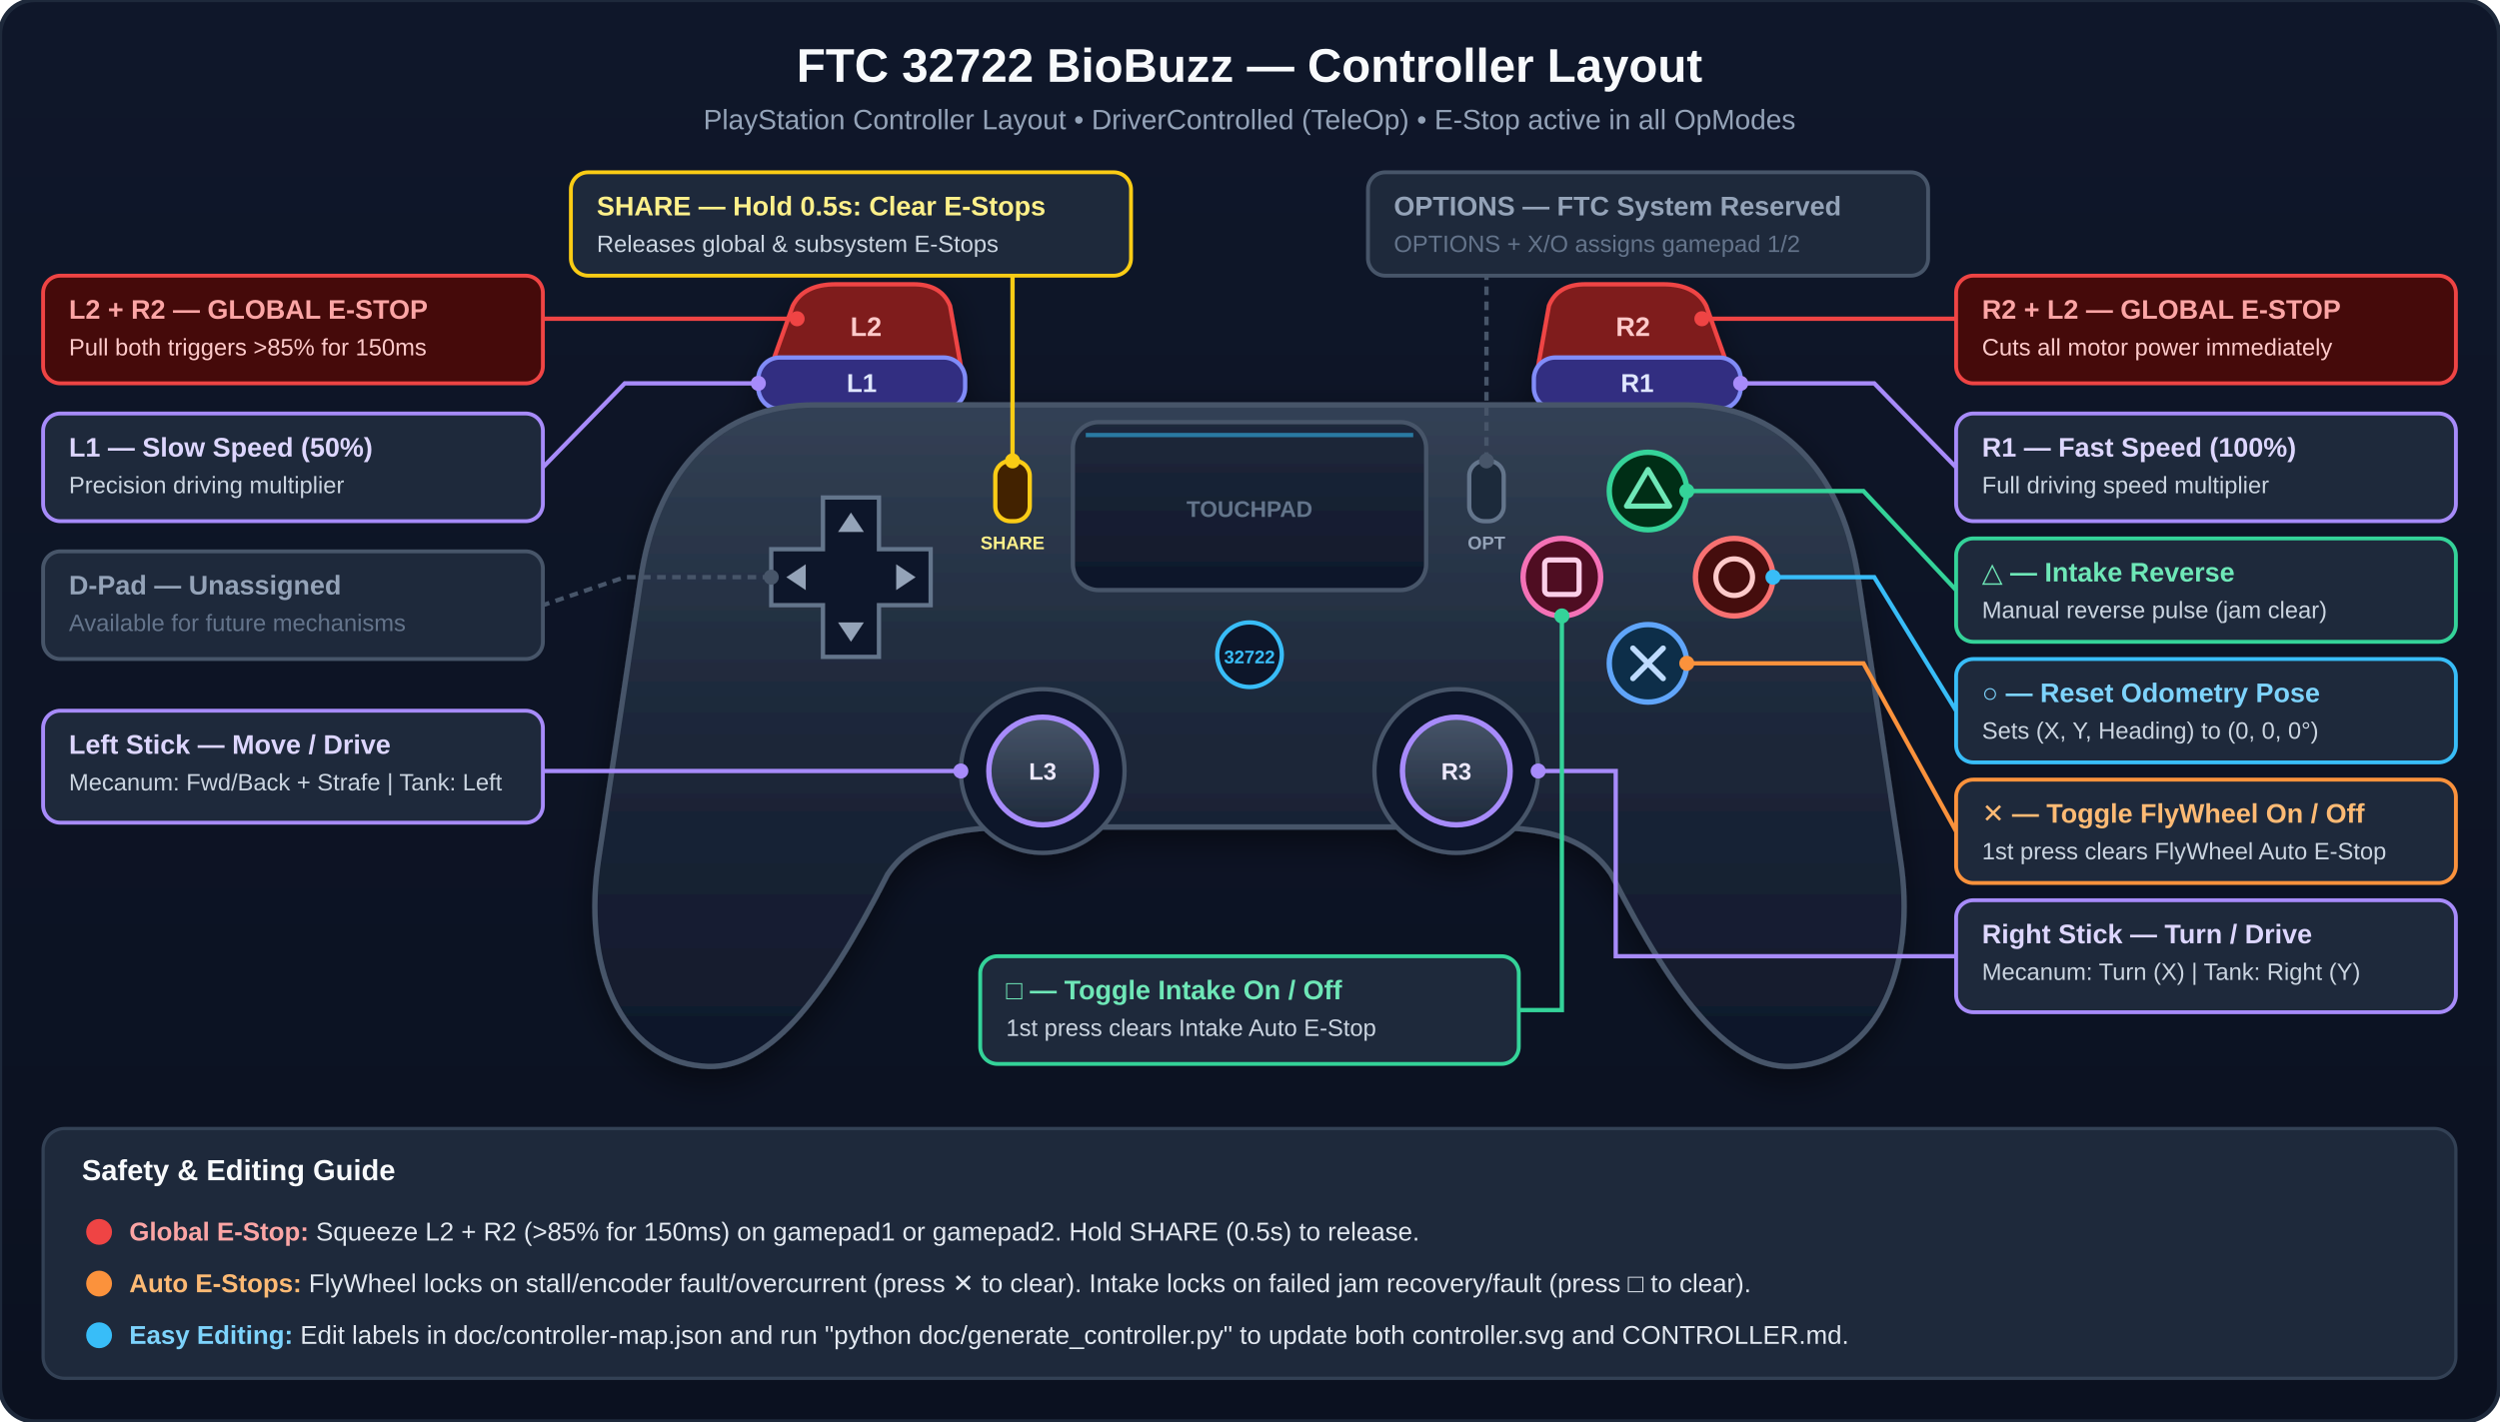
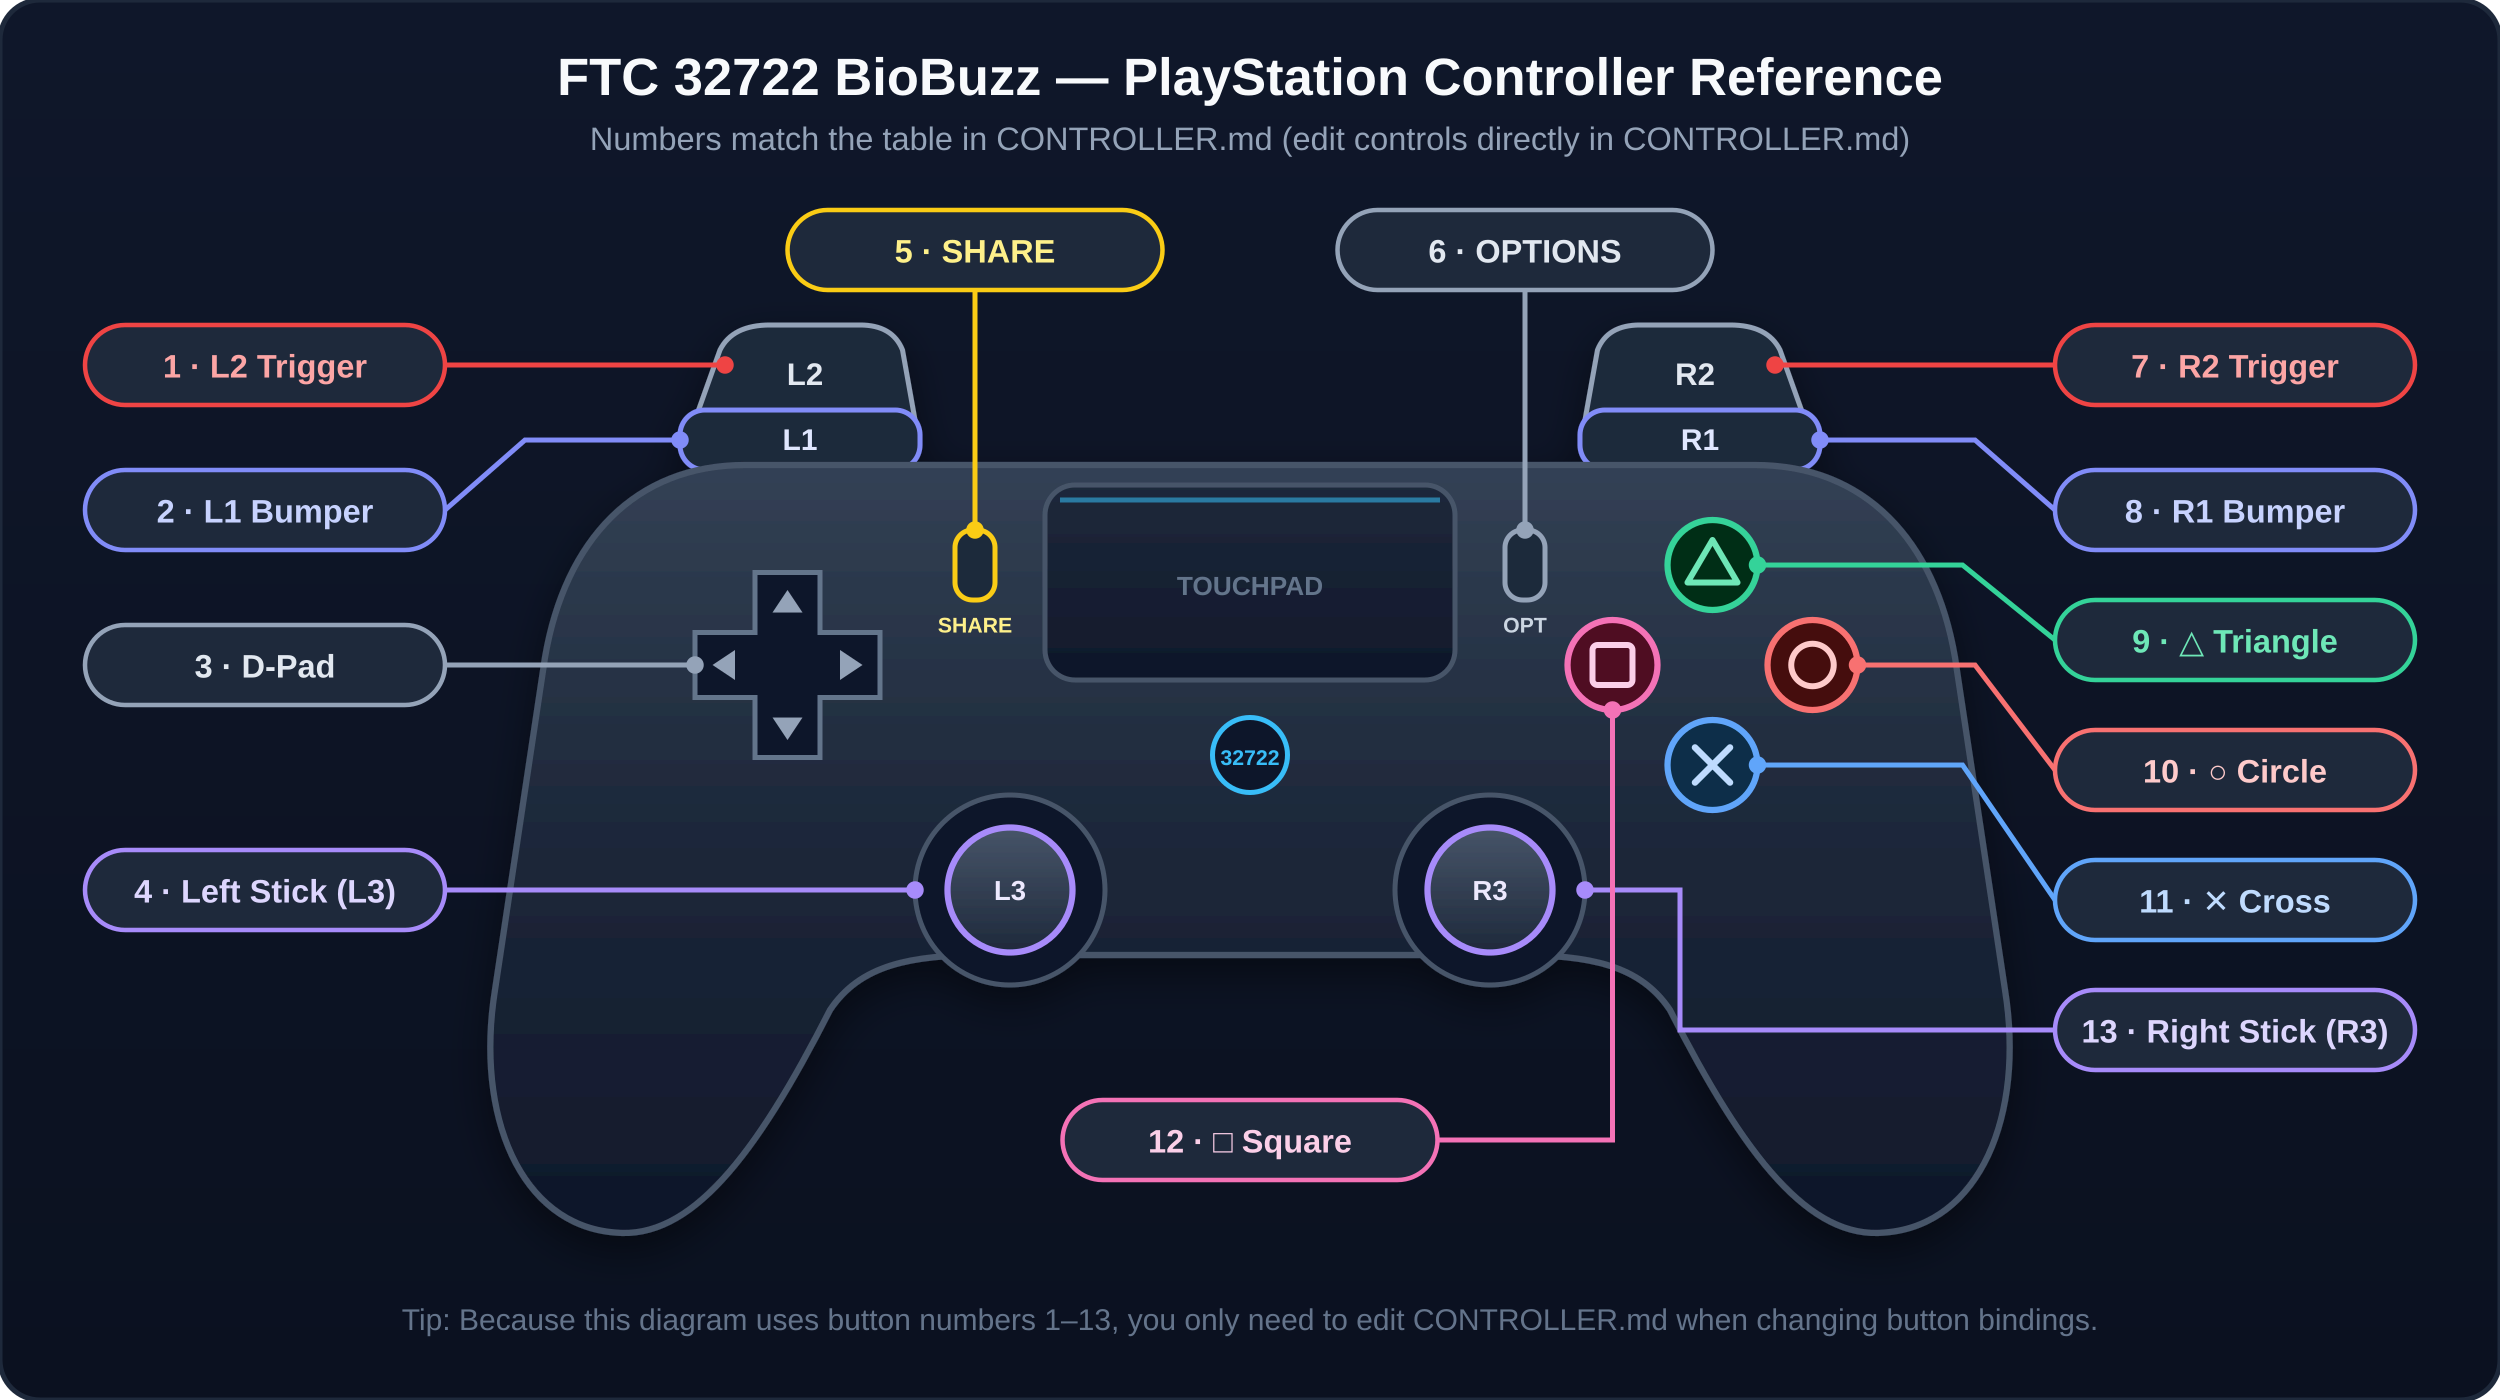
- <svg xmlns="http://www.w3.org/2000/svg" viewBox="0 0 1160 660" width="1160" height="660" font-family="Segoe UI, Arial, sans-serif">
+ <svg xmlns="http://www.w3.org/2000/svg" viewBox="0 0 1000 560" width="1000" height="560" font-family="Segoe UI, Arial, sans-serif">
  <defs>
    <linearGradient id="bgGrad" x1="0" y1="0" x2="0" y2="1">
      <stop offset="0%" stop-color="#0F172A" />
      <stop offset="100%" stop-color="#0B1120" />
    </linearGradient>
    <linearGradient id="bodyGrad" x1="0" y1="0" x2="0" y2="1">
      <stop offset="0%" stop-color="#334155" />
      <stop offset="45%" stop-color="#1E293B" />
      <stop offset="100%" stop-color="#0F172A" />
    </linearGradient>
    <linearGradient id="touchGrad" x1="0" y1="0" x2="0" y2="1">
      <stop offset="0%" stop-color="#1E293B" />
      <stop offset="100%" stop-color="#0F172A" />
    </linearGradient>
    <linearGradient id="stickGrad" x1="0" y1="0" x2="0" y2="1">
      <stop offset="0%" stop-color="#475569" />
      <stop offset="100%" stop-color="#1E293B" />
    </linearGradient>
    <filter id="shadow" x="-10%" y="-10%" width="120%" height="120%">
      <feDropShadow dx="0" dy="6" stdDeviation="8" flood-color="#000000" flood-opacity="0.45" />
    </filter>
  </defs>
-   <rect x="0" y="0" width="1160" height="660" rx="16" fill="url(#bgGrad)" stroke="#1E293B" stroke-width="2" />
-   <text x="580" y="38" text-anchor="middle" fill="#F8FAFC" font-size="22" font-weight="700">FTC 32722 BioBuzz — Controller Layout</text>
-   <text x="580" y="60" text-anchor="middle" fill="#94A3B8" font-size="13">PlayStation Controller Layout • DriverControlled (TeleOp) • E-Stop active in all OpModes</text>
+   <rect x="0" y="0" width="1000" height="560" rx="16" fill="url(#bgGrad)" stroke="#1E293B" stroke-width="2" />
+   <text x="500" y="38" text-anchor="middle" fill="#F8FAFC" font-size="21" font-weight="700">FTC 32722 BioBuzz — PlayStation Controller Reference</text>
+   <text x="500" y="60" text-anchor="middle" fill="#94A3B8" font-size="13">Numbers match the table in CONTROLLER.md (edit controls directly in CONTROLLER.md)</text>
  <g id="playstation-controller" filter="url(#shadow)">
-     <path d="M 358 170 L 368 142 Q 373 132 388 132 L 424 132 Q 437 132 441 142 L 446 170 Z" fill="#7F1D1D" stroke="#EF4444" stroke-width="2" />
-     <text x="402" y="156" text-anchor="middle" fill="#FECACA" font-size="12.5" font-weight="700">L2</text>
-     <path d="M 714 170 L 719 142 Q 723 132 736 132 L 772 132 Q 787 132 792 142 L 802 170 Z" fill="#7F1D1D" stroke="#EF4444" stroke-width="2" />
-     <text x="758" y="156" text-anchor="middle" fill="#FECACA" font-size="12.5" font-weight="700">R2</text>
-     <rect x="352" y="166" width="96" height="24" rx="10" fill="#312E81" stroke="#818CF8" stroke-width="2" />
-     <text x="400" y="182" text-anchor="middle" fill="#E0E7FF" font-size="12" font-weight="700">L1</text>
-     <rect x="712" y="166" width="96" height="24" rx="10" fill="#312E81" stroke="#818CF8" stroke-width="2" />
-     <text x="760" y="182" text-anchor="middle" fill="#E0E7FF" font-size="12" font-weight="700">R1</text>
-     <path d="       M 378 188       C 334 188, 306 218, 298 265       L 278 398       C 270 448, 288 492, 326 495       C 356 498, 382 465, 412 406       C 424 388, 444 384, 474 384       L 686 384       C 716 384, 736 388, 748 406       C 778 465, 804 498, 834 495       C 872 492, 890 448, 882 398       L 862 265       C 854 218, 826 188, 782 188       Z" fill="url(#bodyGrad)" stroke="#475569" stroke-width="2.5" />
-     <rect x="498" y="196" width="164" height="78" rx="12" fill="url(#touchGrad)" stroke="#475569" stroke-width="2" />
-     <line x1="504" y1="202" x2="656" y2="202" stroke="#38BDF8" stroke-width="2" stroke-opacity="0.55" />
-     <text x="580" y="240" text-anchor="middle" fill="#64748B" font-size="10.5" font-weight="600">TOUCHPAD</text>
-     <rect x="462" y="214" width="16" height="28" rx="7" fill="#422006" stroke="#FACC15" stroke-width="2" />
-     <text x="470" y="255" text-anchor="middle" fill="#FEF08A" font-size="8.5" font-weight="700">SHARE</text>
-     <rect x="682" y="214" width="16" height="28" rx="7" fill="#1E293B" stroke="#64748B" stroke-width="2" />
-     <text x="690" y="255" text-anchor="middle" fill="#94A3B8" font-size="8.5" font-weight="700">OPT</text>
-     <circle cx="580" cy="304" r="15" fill="#0F172A" stroke="#38BDF8" stroke-width="2" />
-     <text x="580" y="308" text-anchor="middle" fill="#38BDF8" font-size="8.5" font-weight="700">32722</text>
-     <g transform="translate(395, 268)">
+     <path d="M 278 168 L 288 140 Q 293 130 308 130 L 344 130 Q 357 130 361 140 L 366 168 Z" fill="#1E293B" stroke="#94A3B8" stroke-width="2" />
+     <text x="322" y="154" text-anchor="middle" fill="#E2E8F0" font-size="12.5" font-weight="700">L2</text>
+     <path d="M 634 168 L 639 140 Q 643 130 656 130 L 692 130 Q 707 130 712 140 L 722 168 Z" fill="#1E293B" stroke="#94A3B8" stroke-width="2" />
+     <text x="678" y="154" text-anchor="middle" fill="#E2E8F0" font-size="12.5" font-weight="700">R2</text>
+     <rect x="272" y="164" width="96" height="24" rx="10" fill="#1E293B" stroke="#818CF8" stroke-width="2" />
+     <text x="320" y="180" text-anchor="middle" fill="#E0E7FF" font-size="12" font-weight="700">L1</text>
+     <rect x="632" y="164" width="96" height="24" rx="10" fill="#1E293B" stroke="#818CF8" stroke-width="2" />
+     <text x="680" y="180" text-anchor="middle" fill="#E0E7FF" font-size="12" font-weight="700">R1</text>
+     <path d="       M 298 186       C 254 186, 226 216, 218 263       L 198 396       C 190 446, 208 490, 246 493       C 276 496, 302 463, 332 404       C 344 386, 364 382, 394 382       L 606 382       C 636 382, 656 386, 668 404       C 698 463, 724 496, 754 493       C 792 490, 810 446, 802 396       L 782 263       C 774 216, 746 186, 702 186       Z" fill="url(#bodyGrad)" stroke="#475569" stroke-width="2.5" />
+     <rect x="418" y="194" width="164" height="78" rx="12" fill="url(#touchGrad)" stroke="#475569" stroke-width="2" />
+     <line x1="424" y1="200" x2="576" y2="200" stroke="#38BDF8" stroke-width="2" stroke-opacity="0.55" />
+     <text x="500" y="238" text-anchor="middle" fill="#64748B" font-size="10.5" font-weight="600">TOUCHPAD</text>
+     <rect x="382" y="212" width="16" height="28" rx="7" fill="#1E293B" stroke="#FACC15" stroke-width="2" />
+     <text x="390" y="253" text-anchor="middle" fill="#FEF08A" font-size="8.5" font-weight="700">SHARE</text>
+     <rect x="602" y="212" width="16" height="28" rx="7" fill="#1E293B" stroke="#94A3B8" stroke-width="2" />
+     <text x="610" y="253" text-anchor="middle" fill="#CBD5E1" font-size="8.5" font-weight="700">OPT</text>
+     <circle cx="500" cy="302" r="15" fill="#0F172A" stroke="#38BDF8" stroke-width="2" />
+     <text x="500" y="306" text-anchor="middle" fill="#38BDF8" font-size="8.5" font-weight="700">32722</text>
+     <g transform="translate(315, 266)">
      <path d="M -13 -37 L 13 -37 L 13 -13 L 37 -13 L 37 13 L 13 13 L 13 37 L -13 37 L -13 13 L -37 13 L -37 -13 L -13 -13 Z" fill="#0F172A" stroke="#64748B" stroke-width="2" />
      <polygon points="0,-30 -6,-21 6,-21" fill="#94A3B8" />
      <polygon points="0,30 -6,21 6,21" fill="#94A3B8" />
      <polygon points="-30,0 -21,-6 -21,6" fill="#94A3B8" />
      <polygon points="30,0 21,-6 21,6" fill="#94A3B8" />
    </g>
-     <circle cx="765" cy="228" r="18" fill="#052E16" stroke="#34D399" stroke-width="2.5" />
-     <polygon points="765,218 775,235 755,235" fill="none" stroke="#6EE7B7" stroke-width="2.4" stroke-linejoin="round" />
-     <circle cx="725" cy="268" r="18" fill="#500724" stroke="#F472B6" stroke-width="2.5" />
-     <rect x="717" y="260" width="16" height="16" rx="2" fill="none" stroke="#FBCFE8" stroke-width="2.4" />
-     <circle cx="805" cy="268" r="18" fill="#450A0A" stroke="#F87171" stroke-width="2.5" />
-     <circle cx="805" cy="268" r="8.5" fill="none" stroke="#FECACA" stroke-width="2.4" />
-     <circle cx="765" cy="308" r="18" fill="#082F49" stroke="#60A5FA" stroke-width="2.5" />
-     <line x1="758" y1="301" x2="772" y2="315" stroke="#BFDBFE" stroke-width="2.6" stroke-linecap="round" />
-     <line x1="772" y1="301" x2="758" y2="315" stroke="#BFDBFE" stroke-width="2.6" stroke-linecap="round" />
-     <circle cx="484" cy="358" r="38" fill="#0F172A" stroke="#475569" stroke-width="2" />
-     <circle cx="484" cy="358" r="25" fill="url(#stickGrad)" stroke="#A78BFA" stroke-width="2.5" />
-     <text x="484" y="362" text-anchor="middle" fill="#EDE9FE" font-size="11" font-weight="700">L3</text>
-     <circle cx="676" cy="358" r="38" fill="#0F172A" stroke="#475569" stroke-width="2" />
-     <circle cx="676" cy="358" r="25" fill="url(#stickGrad)" stroke="#A78BFA" stroke-width="2.5" />
-     <text x="676" y="362" text-anchor="middle" fill="#EDE9FE" font-size="11" font-weight="700">R3</text>
+     <circle cx="685" cy="226" r="18" fill="#052E16" stroke="#34D399" stroke-width="2.5" />
+     <polygon points="685,216 695,233 675,233" fill="none" stroke="#6EE7B7" stroke-width="2.4" stroke-linejoin="round" />
+     <circle cx="645" cy="266" r="18" fill="#500724" stroke="#F472B6" stroke-width="2.5" />
+     <rect x="637" y="258" width="16" height="16" rx="2" fill="none" stroke="#FBCFE8" stroke-width="2.4" />
+     <circle cx="725" cy="266" r="18" fill="#450A0A" stroke="#F87171" stroke-width="2.5" />
+     <circle cx="725" cy="266" r="8.5" fill="none" stroke="#FECACA" stroke-width="2.4" />
+     <circle cx="685" cy="306" r="18" fill="#082F49" stroke="#60A5FA" stroke-width="2.5" />
+     <line x1="678" y1="299" x2="692" y2="313" stroke="#BFDBFE" stroke-width="2.6" stroke-linecap="round" />
+     <line x1="692" y1="299" x2="678" y2="313" stroke="#BFDBFE" stroke-width="2.6" stroke-linecap="round" />
+     <circle cx="404" cy="356" r="38" fill="#0F172A" stroke="#475569" stroke-width="2" />
+     <circle cx="404" cy="356" r="25" fill="url(#stickGrad)" stroke="#A78BFA" stroke-width="2.5" />
+     <text x="404" y="360" text-anchor="middle" fill="#EDE9FE" font-size="11" font-weight="700">L3</text>
+     <circle cx="596" cy="356" r="38" fill="#0F172A" stroke="#475569" stroke-width="2" />
+     <circle cx="596" cy="356" r="25" fill="url(#stickGrad)" stroke="#A78BFA" stroke-width="2.5" />
+     <text x="596" y="360" text-anchor="middle" fill="#EDE9FE" font-size="11" font-weight="700">R3</text>
  </g>
-   <g id="callout-SHARE">
-     <polyline points="470,214 470,128" fill="none" stroke="#FACC15" stroke-width="2" />
-     <circle cx="470" cy="214" r="3.5" fill="#FACC15" />
-     <rect x="265" y="80" width="260" height="48" rx="8" fill="#1E293B" stroke="#FACC15" stroke-width="1.8" />
-     <text x="277" y="100" fill="#FEF08A" font-size="12.5" font-weight="700">SHARE — Hold 0.5s: Clear E-Stops</text>
-     <text x="277" y="117" fill="#CBD5E1" font-size="11">Releases global &amp; subsystem E-Stops</text>
-   </g>
-   <g id="callout-OPTIONS">
-     <polyline points="690,214 690,128" fill="none" stroke="#475569" stroke-width="2" stroke-dasharray="4 3" />
-     <circle cx="690" cy="214" r="3.5" fill="#475569" />
-     <rect x="635" y="80" width="260" height="48" rx="8" fill="#1E293B" stroke="#475569" stroke-width="1.8" />
-     <text x="647" y="100" fill="#94A3B8" font-size="12.5" font-weight="700">OPTIONS — FTC System Reserved</text>
-     <text x="647" y="117" fill="#64748B" font-size="11">OPTIONS + X/O assigns gamepad 1/2</text>
-   </g>
-   <g id="callout-L2">
-     <polyline points="370,148 252,148" fill="none" stroke="#EF4444" stroke-width="2" />
-     <circle cx="370" cy="148" r="3.5" fill="#EF4444" />
-     <rect x="20" y="128" width="232" height="50" rx="8" fill="#450A0A" stroke="#EF4444" stroke-width="1.8" />
-     <text x="32" y="148" fill="#FCA5A5" font-size="12.5" font-weight="700">L2 + R2 — GLOBAL E-STOP</text>
-     <text x="32" y="165" fill="#FECACA" font-size="11">Pull both triggers &gt;85% for 150ms</text>
-   </g>
-   <g id="callout-L1">
-     <polyline points="352,178 290,178 252,217" fill="none" stroke="#A78BFA" stroke-width="2" />
-     <circle cx="352" cy="178" r="3.5" fill="#A78BFA" />
-     <rect x="20" y="192" width="232" height="50" rx="8" fill="#1E293B" stroke="#A78BFA" stroke-width="1.8" />
-     <text x="32" y="212" fill="#DDD6FE" font-size="12.5" font-weight="700">L1 — Slow Speed (50%)</text>
-     <text x="32" y="229" fill="#CBD5E1" font-size="11">Precision driving multiplier</text>
-   </g>
-   <g id="callout-DPAD">
-     <polyline points="358,268 290,268 252,281" fill="none" stroke="#475569" stroke-width="2" stroke-dasharray="4 3" />
-     <circle cx="358" cy="268" r="3.5" fill="#475569" />
-     <rect x="20" y="256" width="232" height="50" rx="8" fill="#1E293B" stroke="#475569" stroke-width="1.8" />
-     <text x="32" y="276" fill="#94A3B8" font-size="12.5" font-weight="700">D-Pad — Unassigned</text>
-     <text x="32" y="293" fill="#64748B" font-size="11">Available for future mechanisms</text>
-   </g>
-   <g id="callout-LEFT_STICK">
-     <polyline points="446,358 252,358" fill="none" stroke="#A78BFA" stroke-width="2" />
-     <circle cx="446" cy="358" r="3.5" fill="#A78BFA" />
-     <rect x="20" y="330" width="232" height="52" rx="8" fill="#1E293B" stroke="#A78BFA" stroke-width="1.8" />
-     <text x="32" y="350" fill="#DDD6FE" font-size="12.5" font-weight="700">Left Stick — Move / Drive</text>
-     <text x="32" y="367" fill="#CBD5E1" font-size="11">Mecanum: Fwd/Back + Strafe | Tank: Left</text>
-   </g>
-   <g id="callout-R2">
-     <polyline points="790,148 908,148" fill="none" stroke="#EF4444" stroke-width="2" />
-     <circle cx="790" cy="148" r="3.5" fill="#EF4444" />
-     <rect x="908" y="128" width="232" height="50" rx="8" fill="#450A0A" stroke="#EF4444" stroke-width="1.8" />
-     <text x="920" y="148" fill="#FCA5A5" font-size="12.5" font-weight="700">R2 + L2 — GLOBAL E-STOP</text>
-     <text x="920" y="165" fill="#FECACA" font-size="11">Cuts all motor power immediately</text>
-   </g>
-   <g id="callout-R1">
-     <polyline points="808,178 870,178 908,217" fill="none" stroke="#A78BFA" stroke-width="2" />
-     <circle cx="808" cy="178" r="3.5" fill="#A78BFA" />
-     <rect x="908" y="192" width="232" height="50" rx="8" fill="#1E293B" stroke="#A78BFA" stroke-width="1.8" />
-     <text x="920" y="212" fill="#DDD6FE" font-size="12.5" font-weight="700">R1 — Fast Speed (100%)</text>
-     <text x="920" y="229" fill="#CBD5E1" font-size="11">Full driving speed multiplier</text>
-   </g>
-   <g id="callout-TRIANGLE">
-     <polyline points="783,228 865,228 908,274" fill="none" stroke="#34D399" stroke-width="2" />
-     <circle cx="783" cy="228" r="3.5" fill="#34D399" />
-     <rect x="908" y="250" width="232" height="48" rx="8" fill="#1E293B" stroke="#34D399" stroke-width="1.8" />
-     <text x="920" y="270" fill="#6EE7B7" font-size="12.5" font-weight="700">△ — Intake Reverse</text>
-     <text x="920" y="287" fill="#CBD5E1" font-size="11">Manual reverse pulse (jam clear)</text>
-   </g>
-   <g id="callout-CIRCLE">
-     <polyline points="823,268 870,268 908,330" fill="none" stroke="#38BDF8" stroke-width="2" />
-     <circle cx="823" cy="268" r="3.5" fill="#38BDF8" />
-     <rect x="908" y="306" width="232" height="48" rx="8" fill="#1E293B" stroke="#38BDF8" stroke-width="1.8" />
-     <text x="920" y="326" fill="#7DD3FC" font-size="12.5" font-weight="700">○ — Reset Odometry Pose</text>
-     <text x="920" y="343" fill="#CBD5E1" font-size="11">Sets (X, Y, Heading) to (0, 0, 0°)</text>
-   </g>
-   <g id="callout-CROSS">
-     <polyline points="783,308 865,308 908,386" fill="none" stroke="#FB923C" stroke-width="2" />
-     <circle cx="783" cy="308" r="3.5" fill="#FB923C" />
-     <rect x="908" y="362" width="232" height="48" rx="8" fill="#1E293B" stroke="#FB923C" stroke-width="1.8" />
-     <text x="920" y="382" fill="#FDBA74" font-size="12.5" font-weight="700">✕ — Toggle FlyWheel On / Off</text>
-     <text x="920" y="399" fill="#CBD5E1" font-size="11">1st press clears FlyWheel Auto E-Stop</text>
-   </g>
-   <g id="callout-RIGHT_STICK">
-     <polyline points="714,358 750,358 750,444 908,444" fill="none" stroke="#A78BFA" stroke-width="2" />
-     <circle cx="714" cy="358" r="3.5" fill="#A78BFA" />
-     <rect x="908" y="418" width="232" height="52" rx="8" fill="#1E293B" stroke="#A78BFA" stroke-width="1.8" />
-     <text x="920" y="438" fill="#DDD6FE" font-size="12.5" font-weight="700">Right Stick — Turn / Drive</text>
-     <text x="920" y="455" fill="#CBD5E1" font-size="11">Mecanum: Turn (X) | Tank: Right (Y)</text>
-   </g>
-   <g id="callout-SQUARE">
-     <polyline points="725,286 725,469 705,469" fill="none" stroke="#34D399" stroke-width="2" />
-     <circle cx="725" cy="286" r="3.5" fill="#34D399" />
-     <rect x="455" y="444" width="250" height="50" rx="8" fill="#1E293B" stroke="#34D399" stroke-width="1.8" />
-     <text x="467" y="464" fill="#6EE7B7" font-size="12.5" font-weight="700">□ — Toggle Intake On / Off</text>
-     <text x="467" y="481" fill="#CBD5E1" font-size="11">1st press clears Intake Auto E-Stop</text>
-   </g>
-   <rect x="20" y="524" width="1120" height="116" rx="10" fill="#1E293B" stroke="#334155" stroke-width="1.5" />
-   <text x="38" y="548" fill="#F8FAFC" font-size="13.5" font-weight="700">Safety &amp; Editing Guide</text>
-   <circle cx="46" cy="572" r="6" fill="#EF4444" />
-   <text x="60" y="576" fill="#E2E8F0" font-size="12">
-     <tspan font-weight="700" fill="#FCA5A5">Global E-Stop:</tspan> Squeeze L2 + R2 (&gt;85% for 150ms) on gamepad1 or gamepad2. Hold SHARE (0.5s) to release.</text>
-   <circle cx="46" cy="596" r="6" fill="#FB923C" />
-   <text x="60" y="600" fill="#E2E8F0" font-size="12">
-     <tspan font-weight="700" fill="#FDBA74">Auto E-Stops:</tspan> FlyWheel locks on stall/encoder fault/overcurrent (press ✕ to clear). Intake locks on failed jam recovery/fault (press □ to clear).</text>
-   <circle cx="46" cy="620" r="6" fill="#38BDF8" />
-   <text x="60" y="624" fill="#E2E8F0" font-size="12">
-     <tspan font-weight="700" fill="#7DD3FC">Easy Editing:</tspan> Edit labels in doc/controller-map.json and run "python doc/generate_controller.py" to update both controller.svg and CONTROLLER.md.</text>
+   <polyline points="390,212 390,116" fill="none" stroke="#FACC15" stroke-width="2" />
+   <circle cx="390" cy="212" r="3.5" fill="#FACC15" />
+   <rect x="315" y="84" width="150" height="32" rx="16" fill="#1E293B" stroke="#FACC15" stroke-width="1.8" />
+   <text x="390" y="105" text-anchor="middle" fill="#FEF08A" font-size="13" font-weight="700">5 · SHARE</text>
+   <polyline points="610,212 610,116" fill="none" stroke="#94A3B8" stroke-width="2" />
+   <circle cx="610" cy="212" r="3.5" fill="#94A3B8" />
+   <rect x="535" y="84" width="150" height="32" rx="16" fill="#1E293B" stroke="#94A3B8" stroke-width="1.8" />
+   <text x="610" y="105" text-anchor="middle" fill="#E2E8F0" font-size="13" font-weight="700">6 · OPTIONS</text>
+   <polyline points="290,146 178,146" fill="none" stroke="#EF4444" stroke-width="2" />
+   <circle cx="290" cy="146" r="3.5" fill="#EF4444" />
+   <rect x="34" y="130" width="144" height="32" rx="16" fill="#1E293B" stroke="#EF4444" stroke-width="1.8" />
+   <text x="106" y="151" text-anchor="middle" fill="#FCA5A5" font-size="13" font-weight="700">1 · L2 Trigger</text>
+   <polyline points="272,176 210,176 178,204" fill="none" stroke="#818CF8" stroke-width="2" />
+   <circle cx="272" cy="176" r="3.5" fill="#818CF8" />
+   <rect x="34" y="188" width="144" height="32" rx="16" fill="#1E293B" stroke="#818CF8" stroke-width="1.8" />
+   <text x="106" y="209" text-anchor="middle" fill="#C7D2FE" font-size="13" font-weight="700">2 · L1 Bumper</text>
+   <polyline points="278,266 178,266" fill="none" stroke="#94A3B8" stroke-width="2" />
+   <circle cx="278" cy="266" r="3.5" fill="#94A3B8" />
+   <rect x="34" y="250" width="144" height="32" rx="16" fill="#1E293B" stroke="#94A3B8" stroke-width="1.8" />
+   <text x="106" y="271" text-anchor="middle" fill="#E2E8F0" font-size="13" font-weight="700">3 · D-Pad</text>
+   <polyline points="366,356 178,356" fill="none" stroke="#A78BFA" stroke-width="2" />
+   <circle cx="366" cy="356" r="3.5" fill="#A78BFA" />
+   <rect x="34" y="340" width="144" height="32" rx="16" fill="#1E293B" stroke="#A78BFA" stroke-width="1.8" />
+   <text x="106" y="361" text-anchor="middle" fill="#DDD6FE" font-size="13" font-weight="700">4 · Left Stick (L3)</text>
+   <polyline points="710,146 822,146" fill="none" stroke="#EF4444" stroke-width="2" />
+   <circle cx="710" cy="146" r="3.5" fill="#EF4444" />
+   <rect x="822" y="130" width="144" height="32" rx="16" fill="#1E293B" stroke="#EF4444" stroke-width="1.8" />
+   <text x="894" y="151" text-anchor="middle" fill="#FCA5A5" font-size="13" font-weight="700">7 · R2 Trigger</text>
+   <polyline points="728,176 790,176 822,204" fill="none" stroke="#818CF8" stroke-width="2" />
+   <circle cx="728" cy="176" r="3.5" fill="#818CF8" />
+   <rect x="822" y="188" width="144" height="32" rx="16" fill="#1E293B" stroke="#818CF8" stroke-width="1.8" />
+   <text x="894" y="209" text-anchor="middle" fill="#C7D2FE" font-size="13" font-weight="700">8 · R1 Bumper</text>
+   <polyline points="703,226 785,226 822,256" fill="none" stroke="#34D399" stroke-width="2" />
+   <circle cx="703" cy="226" r="3.5" fill="#34D399" />
+   <rect x="822" y="240" width="144" height="32" rx="16" fill="#1E293B" stroke="#34D399" stroke-width="1.8" />
+   <text x="894" y="261" text-anchor="middle" fill="#6EE7B7" font-size="13" font-weight="700">9 · △ Triangle</text>
+   <polyline points="743,266 790,266 822,308" fill="none" stroke="#F87171" stroke-width="2" />
+   <circle cx="743" cy="266" r="3.5" fill="#F87171" />
+   <rect x="822" y="292" width="144" height="32" rx="16" fill="#1E293B" stroke="#F87171" stroke-width="1.8" />
+   <text x="894" y="313" text-anchor="middle" fill="#FECACA" font-size="13" font-weight="700">10 · ○ Circle</text>
+   <polyline points="703,306 785,306 822,360" fill="none" stroke="#60A5FA" stroke-width="2" />
+   <circle cx="703" cy="306" r="3.5" fill="#60A5FA" />
+   <rect x="822" y="344" width="144" height="32" rx="16" fill="#1E293B" stroke="#60A5FA" stroke-width="1.8" />
+   <text x="894" y="365" text-anchor="middle" fill="#BFDBFE" font-size="13" font-weight="700">11 · ✕ Cross</text>
+   <polyline points="634,356 672,356 672,412 822,412" fill="none" stroke="#A78BFA" stroke-width="2" />
+   <circle cx="634" cy="356" r="3.5" fill="#A78BFA" />
+   <rect x="822" y="396" width="144" height="32" rx="16" fill="#1E293B" stroke="#A78BFA" stroke-width="1.8" />
+   <text x="894" y="417" text-anchor="middle" fill="#DDD6FE" font-size="13" font-weight="700">13 · Right Stick (R3)</text>
+   <polyline points="645,284 645,456 575,456" fill="none" stroke="#F472B6" stroke-width="2" />
+   <circle cx="645" cy="284" r="3.5" fill="#F472B6" />
+   <rect x="425" y="440" width="150" height="32" rx="16" fill="#1E293B" stroke="#F472B6" stroke-width="1.8" />
+   <text x="500" y="461" text-anchor="middle" fill="#FBCFE8" font-size="13" font-weight="700">12 · □ Square</text>
+   <text x="500" y="532" text-anchor="middle" fill="#64748B" font-size="12">Tip: Because this diagram uses button numbers 1–13, you only need to edit CONTROLLER.md when changing button bindings.</text>
</svg>
